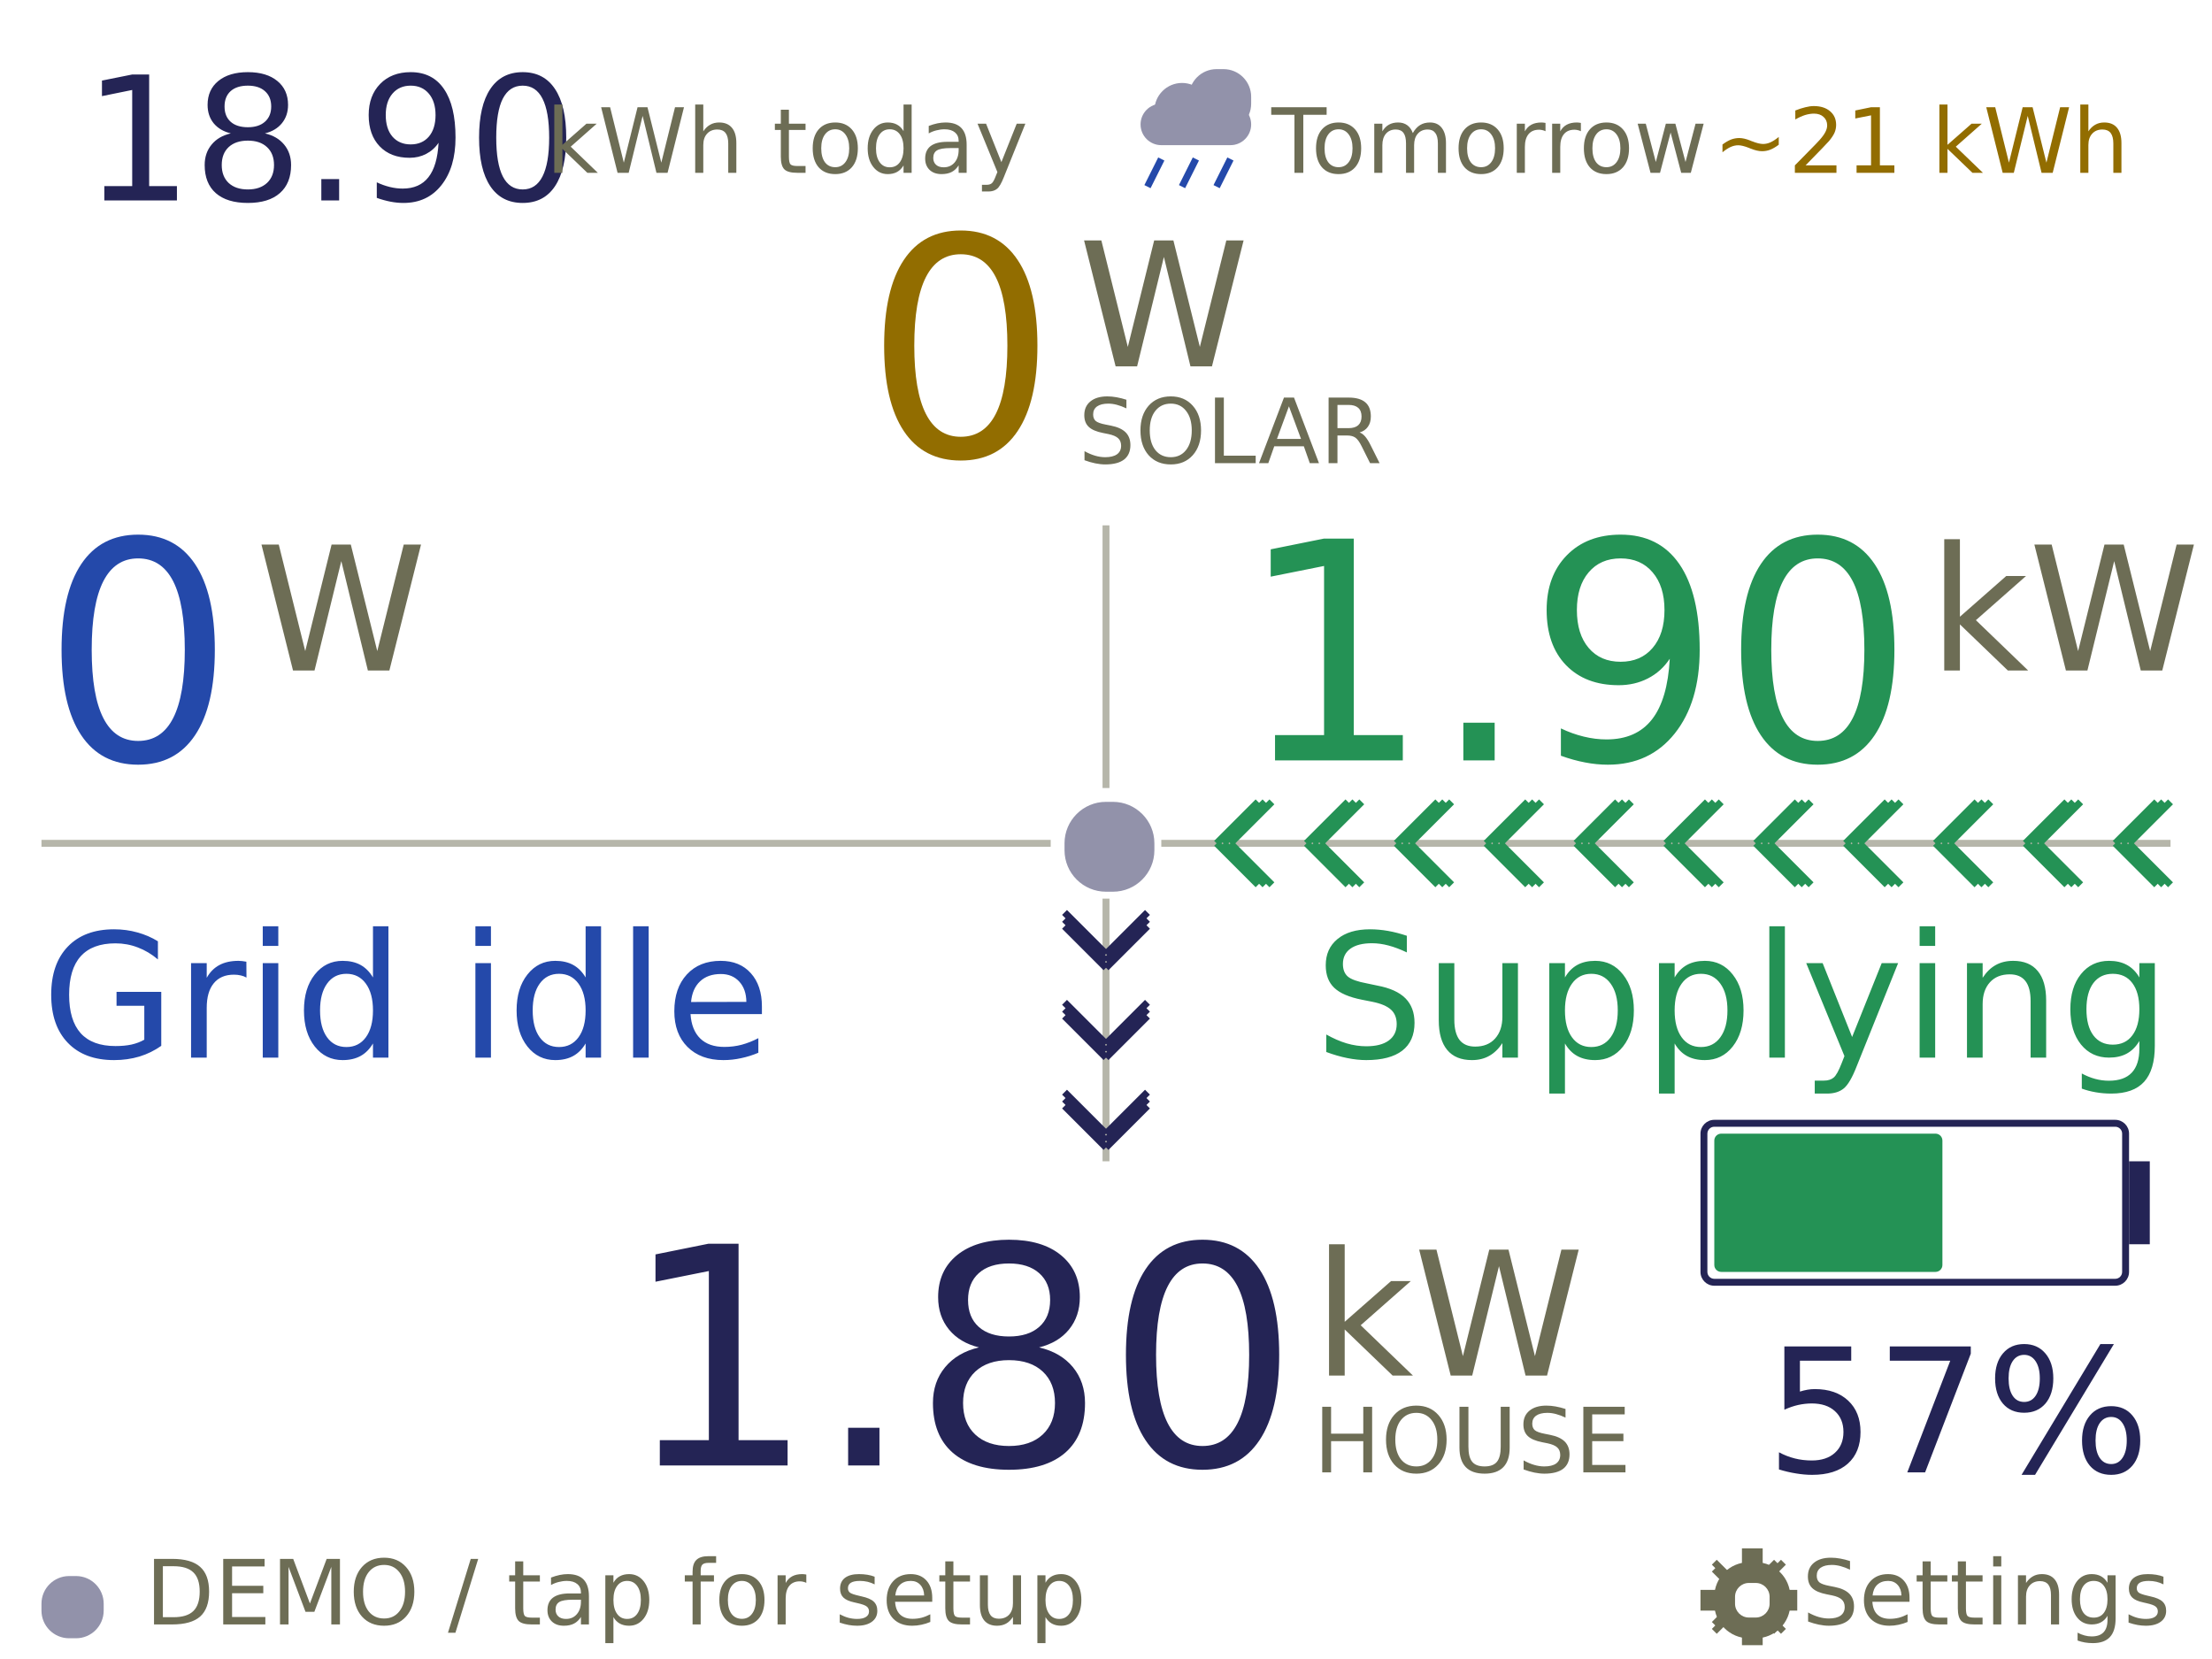
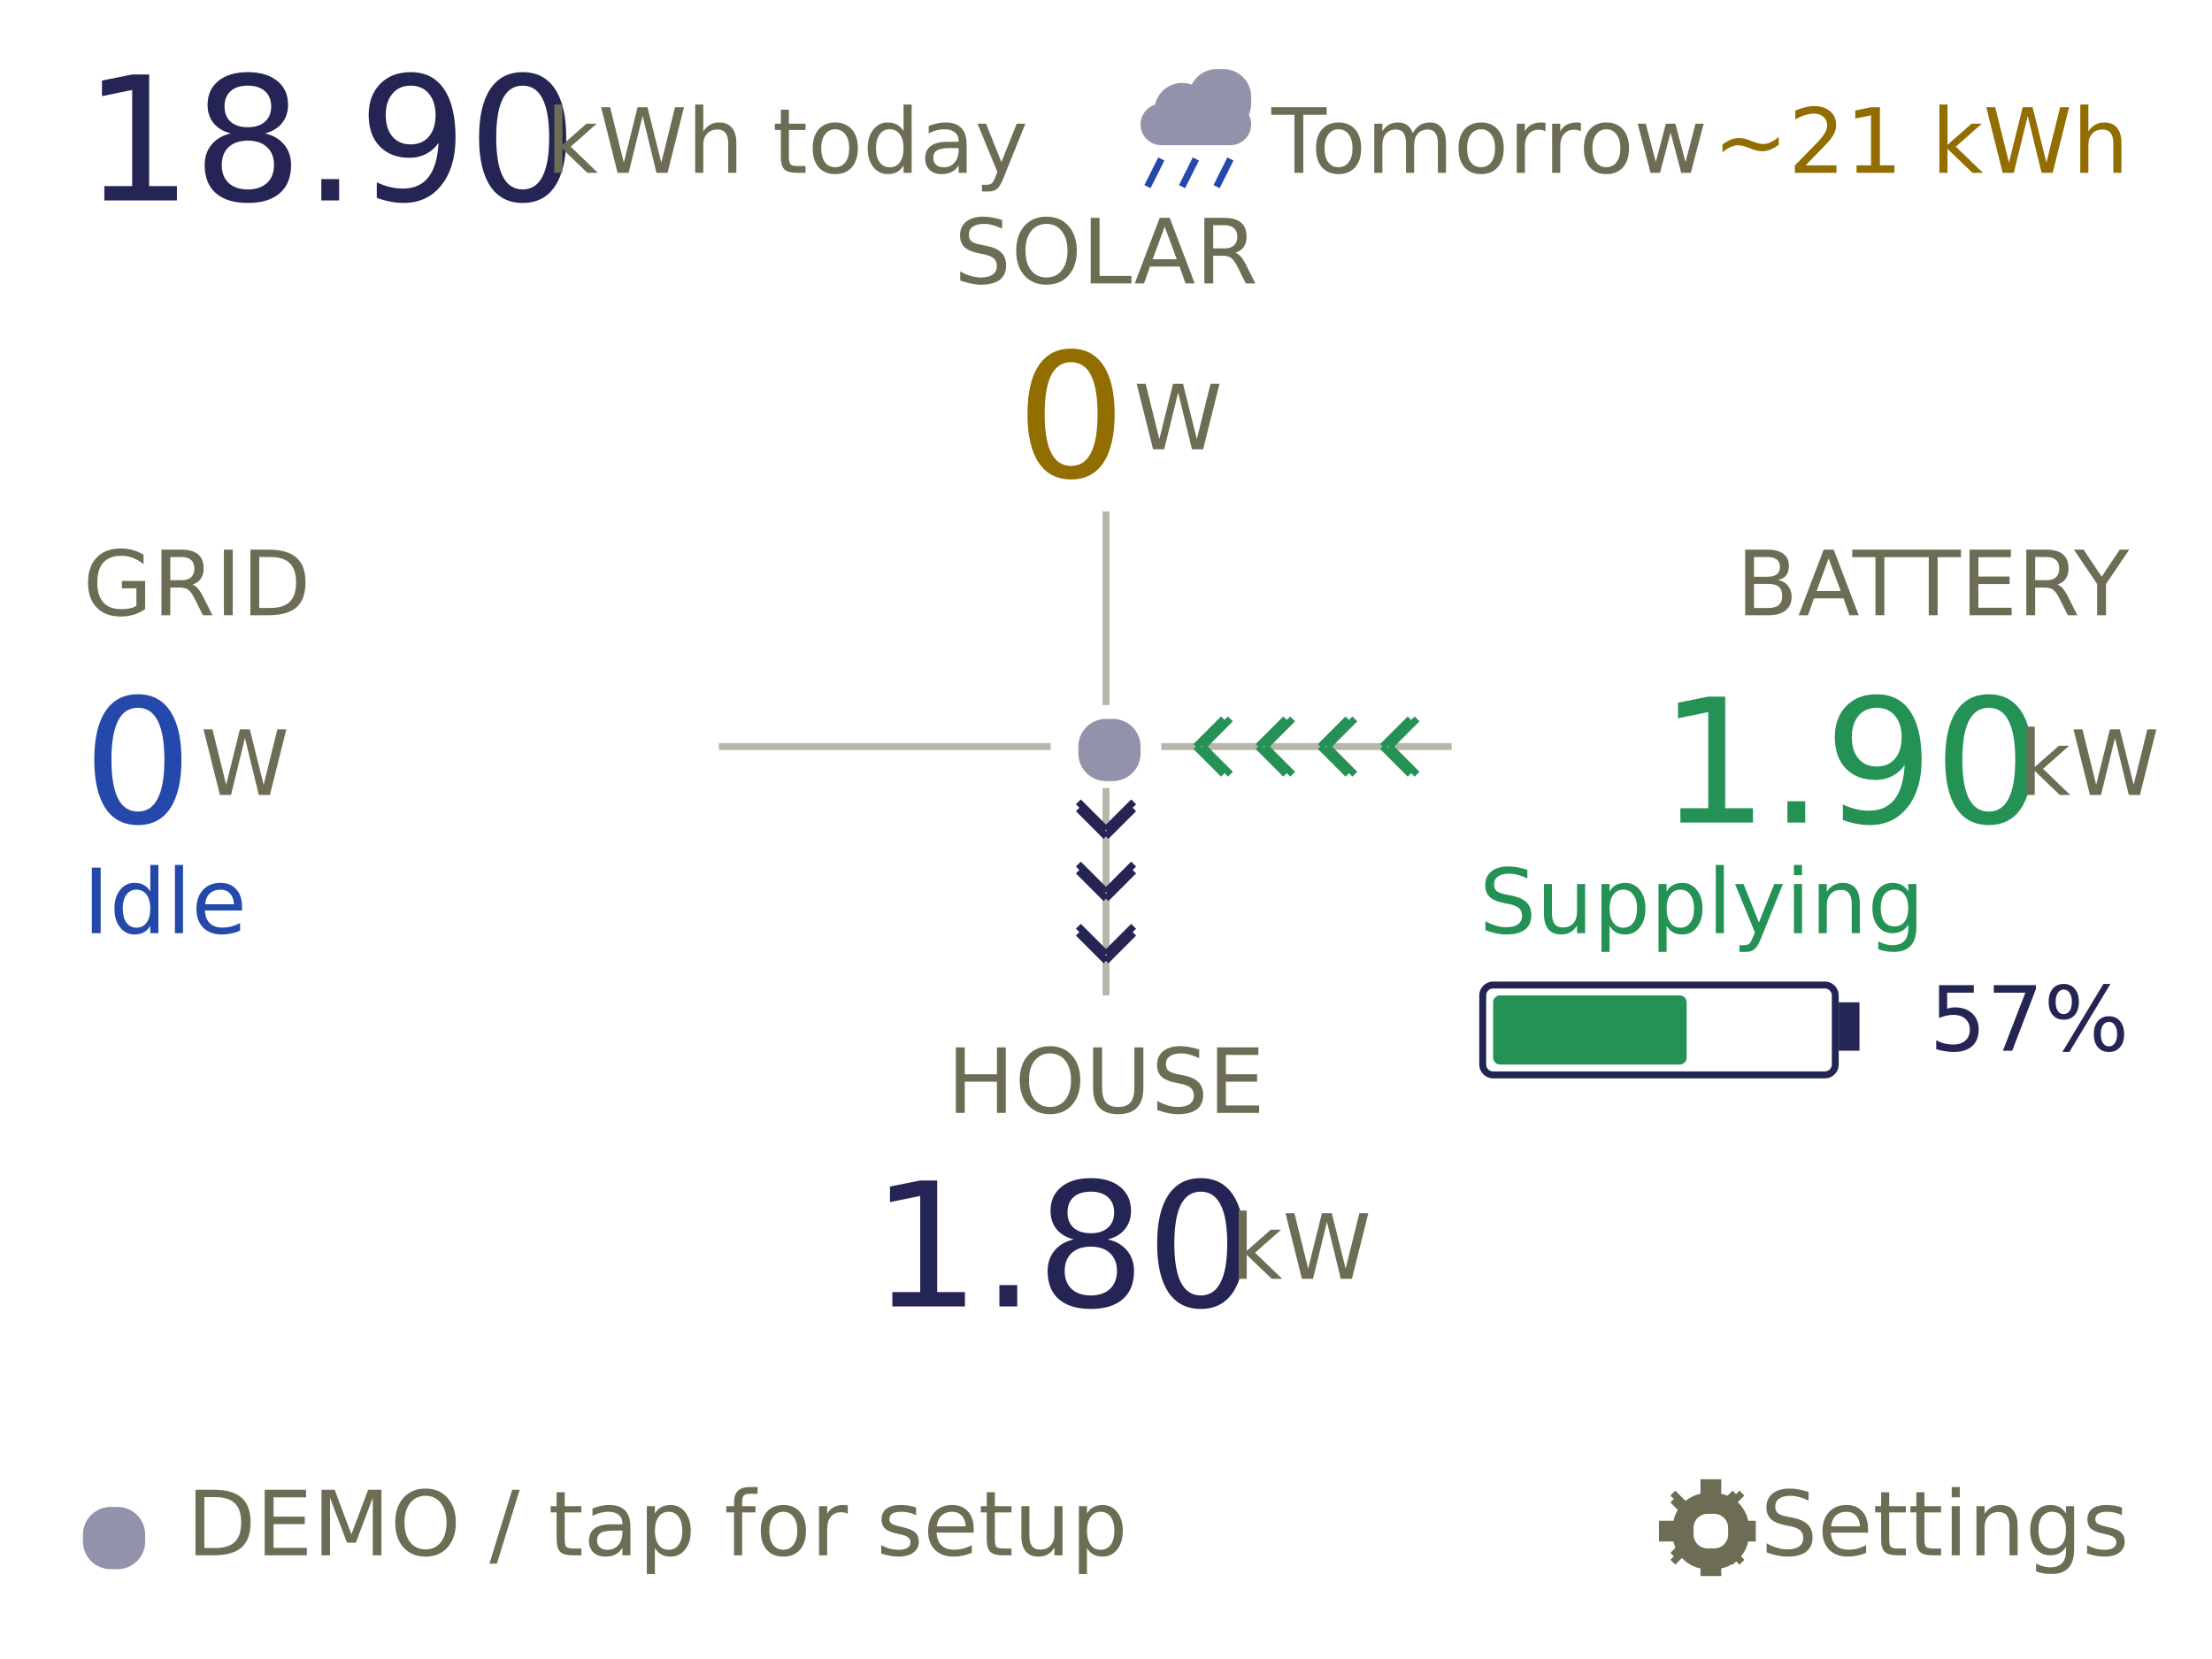
<svg xmlns="http://www.w3.org/2000/svg" width="960" height="720" viewBox="0 0 320 240">
  <style>text{font-family:DejaVu Sans,sans-serif}</style>
  <rect x="0" y="0" width="320" height="240" rx="0" fill="#ffffff" />
  <text x="12" y="29" font-size="25" text-anchor="start" fill="#242455">18.90</text>
  <text x="79" y="25" font-size="13" text-anchor="start" fill="#6d6d55">kWh today</text>
  <text x="308" y="25" font-size="13" text-anchor="end" fill="#926d00">~21 kWh</text>
  <text x="247" y="25" font-size="13" text-anchor="end" fill="#6d6d55">Tomorrow</text>
  <rect x="165" y="15" width="16" height="6" rx="3" fill="#9292aa" />
  <rect x="167" y="12" width="8" height="8" rx="4" fill="#9292aa" />
  <rect x="172" y="10" width="9" height="9" rx="4" fill="#9292aa" />
  <path d="M168 23 L166 27" fill="none" stroke="#2449aa" />
  <path d="M173 23 L171 27" fill="none" stroke="#2449aa" />
  <path d="M178 23 L176 27" fill="none" stroke="#2449aa" />
-   <text x="125" y="66" font-size="44" text-anchor="start" fill="#926d00">0</text>
-   <text x="156" y="53" font-size="25" text-anchor="start" fill="#6d6d55">W</text>
-   <text x="156" y="67" font-size="13" text-anchor="start" fill="#6d6d55">SOLAR</text>
-   <text x="90" y="212" font-size="44" text-anchor="start" fill="#242455">1.80</text>
-   <text x="190" y="199" font-size="25" text-anchor="start" fill="#6d6d55">kW</text>
-   <text x="190" y="213" font-size="13" text-anchor="start" fill="#6d6d55">HOUSE</text>
-   <text x="6" y="110" font-size="44" text-anchor="start" fill="#2449aa">0</text>
-   <text x="37" y="97" font-size="25" text-anchor="start" fill="#6d6d55">W</text>
-   <text x="179" y="110" font-size="44" text-anchor="start" fill="#249255">1.90</text>
-   <text x="279" y="97" font-size="25" text-anchor="start" fill="#6d6d55">kW</text>
-   <text x="6" y="153" font-size="25" text-anchor="start" fill="#2449aa">Grid idle</text>
-   <text x="314" y="153" font-size="25" text-anchor="end" fill="#249255">Supplying</text>
-   <rect x="246" y="162" width="62" height="24" rx="2" fill="#242455" />
-   <rect x="308" y="168" width="3" height="12" rx="0" fill="#242455" />
-   <rect x="247" y="163" width="60" height="22" rx="1" fill="#ffffff" />
-   <rect x="248" y="164" width="33" height="20" rx="1" fill="#249255" />
-   <text x="311" y="213" font-size="25" text-anchor="end" fill="#242455">57%</text>
-   <path d="M160 76 L160 114" fill="none" stroke="#b6b6aa" />
-   <path d="M6 122 L152 122" fill="none" stroke="#b6b6aa" />
-   <path d="M168 122 L314 122" fill="none" stroke="#b6b6aa" />
-   <path d="M182 116 L176 122" fill="none" stroke="#249255" />
-   <path d="M182 128 L176 122" fill="none" stroke="#249255" />
-   <path d="M183 116 L177 122" fill="none" stroke="#249255" />
-   <path d="M183 128 L177 122" fill="none" stroke="#249255" />
-   <path d="M184 116 L178 122" fill="none" stroke="#249255" />
-   <path d="M184 128 L178 122" fill="none" stroke="#249255" />
-   <path d="M195 116 L189 122" fill="none" stroke="#249255" />
-   <path d="M195 128 L189 122" fill="none" stroke="#249255" />
-   <path d="M196 116 L190 122" fill="none" stroke="#249255" />
-   <path d="M196 128 L190 122" fill="none" stroke="#249255" />
-   <path d="M197 116 L191 122" fill="none" stroke="#249255" />
-   <path d="M197 128 L191 122" fill="none" stroke="#249255" />
-   <path d="M208 116 L202 122" fill="none" stroke="#249255" />
-   <path d="M208 128 L202 122" fill="none" stroke="#249255" />
-   <path d="M209 116 L203 122" fill="none" stroke="#249255" />
-   <path d="M209 128 L203 122" fill="none" stroke="#249255" />
-   <path d="M210 116 L204 122" fill="none" stroke="#249255" />
-   <path d="M210 128 L204 122" fill="none" stroke="#249255" />
-   <path d="M221 116 L215 122" fill="none" stroke="#249255" />
-   <path d="M221 128 L215 122" fill="none" stroke="#249255" />
-   <path d="M222 116 L216 122" fill="none" stroke="#249255" />
-   <path d="M222 128 L216 122" fill="none" stroke="#249255" />
-   <path d="M223 116 L217 122" fill="none" stroke="#249255" />
-   <path d="M223 128 L217 122" fill="none" stroke="#249255" />
-   <path d="M234 116 L228 122" fill="none" stroke="#249255" />
-   <path d="M234 128 L228 122" fill="none" stroke="#249255" />
-   <path d="M235 116 L229 122" fill="none" stroke="#249255" />
-   <path d="M235 128 L229 122" fill="none" stroke="#249255" />
-   <path d="M236 116 L230 122" fill="none" stroke="#249255" />
-   <path d="M236 128 L230 122" fill="none" stroke="#249255" />
-   <path d="M247 116 L241 122" fill="none" stroke="#249255" />
-   <path d="M247 128 L241 122" fill="none" stroke="#249255" />
-   <path d="M248 116 L242 122" fill="none" stroke="#249255" />
-   <path d="M248 128 L242 122" fill="none" stroke="#249255" />
-   <path d="M249 116 L243 122" fill="none" stroke="#249255" />
-   <path d="M249 128 L243 122" fill="none" stroke="#249255" />
-   <path d="M260 116 L254 122" fill="none" stroke="#249255" />
-   <path d="M260 128 L254 122" fill="none" stroke="#249255" />
-   <path d="M261 116 L255 122" fill="none" stroke="#249255" />
-   <path d="M261 128 L255 122" fill="none" stroke="#249255" />
-   <path d="M262 116 L256 122" fill="none" stroke="#249255" />
-   <path d="M262 128 L256 122" fill="none" stroke="#249255" />
-   <path d="M273 116 L267 122" fill="none" stroke="#249255" />
-   <path d="M273 128 L267 122" fill="none" stroke="#249255" />
-   <path d="M274 116 L268 122" fill="none" stroke="#249255" />
-   <path d="M274 128 L268 122" fill="none" stroke="#249255" />
-   <path d="M275 116 L269 122" fill="none" stroke="#249255" />
-   <path d="M275 128 L269 122" fill="none" stroke="#249255" />
-   <path d="M286 116 L280 122" fill="none" stroke="#249255" />
-   <path d="M286 128 L280 122" fill="none" stroke="#249255" />
-   <path d="M287 116 L281 122" fill="none" stroke="#249255" />
-   <path d="M287 128 L281 122" fill="none" stroke="#249255" />
-   <path d="M288 116 L282 122" fill="none" stroke="#249255" />
-   <path d="M288 128 L282 122" fill="none" stroke="#249255" />
-   <path d="M299 116 L293 122" fill="none" stroke="#249255" />
-   <path d="M299 128 L293 122" fill="none" stroke="#249255" />
-   <path d="M300 116 L294 122" fill="none" stroke="#249255" />
-   <path d="M300 128 L294 122" fill="none" stroke="#249255" />
-   <path d="M301 116 L295 122" fill="none" stroke="#249255" />
-   <path d="M301 128 L295 122" fill="none" stroke="#249255" />
-   <path d="M312 116 L306 122" fill="none" stroke="#249255" />
-   <path d="M312 128 L306 122" fill="none" stroke="#249255" />
-   <path d="M313 116 L307 122" fill="none" stroke="#249255" />
-   <path d="M313 128 L307 122" fill="none" stroke="#249255" />
-   <path d="M314 116 L308 122" fill="none" stroke="#249255" />
-   <path d="M314 128 L308 122" fill="none" stroke="#249255" />
-   <path d="M160 130 L160 168" fill="none" stroke="#b6b6aa" />
-   <path d="M154 134 L160 140" fill="none" stroke="#242455" />
-   <path d="M166 134 L160 140" fill="none" stroke="#242455" />
-   <path d="M154 133 L160 139" fill="none" stroke="#242455" />
-   <path d="M166 133 L160 139" fill="none" stroke="#242455" />
-   <path d="M154 132 L160 138" fill="none" stroke="#242455" />
-   <path d="M166 132 L160 138" fill="none" stroke="#242455" />
-   <path d="M154 147 L160 153" fill="none" stroke="#242455" />
-   <path d="M166 147 L160 153" fill="none" stroke="#242455" />
-   <path d="M154 146 L160 152" fill="none" stroke="#242455" />
-   <path d="M166 146 L160 152" fill="none" stroke="#242455" />
-   <path d="M154 145 L160 151" fill="none" stroke="#242455" />
-   <path d="M166 145 L160 151" fill="none" stroke="#242455" />
-   <path d="M154 160 L160 166" fill="none" stroke="#242455" />
-   <path d="M166 160 L160 166" fill="none" stroke="#242455" />
-   <path d="M154 159 L160 165" fill="none" stroke="#242455" />
-   <path d="M166 159 L160 165" fill="none" stroke="#242455" />
-   <path d="M154 158 L160 164" fill="none" stroke="#242455" />
-   <path d="M166 158 L160 164" fill="none" stroke="#242455" />
-   <rect x="154" y="116" width="13" height="13" rx="6" fill="#9292aa" />
-   <rect x="6" y="228" width="9" height="9" rx="4" fill="#9292aa" />
-   <text x="21" y="235" font-size="13" text-anchor="start" fill="#6d6d55">DEMO / tap for setup</text>
-   <text x="314" y="235" font-size="13" text-anchor="end" fill="#6d6d55">Settings</text>
-   <rect x="252" y="224" width="3" height="14" rx="0" fill="#6d6d55" />
-   <rect x="246" y="230" width="14" height="3" rx="0" fill="#6d6d55" />
-   <path d="M248 226 L258 236" fill="none" stroke="#6d6d55" />
-   <path d="M248 227 L257 236" fill="none" stroke="#6d6d55" />
-   <path d="M248 236 L258 226" fill="none" stroke="#6d6d55" />
-   <path d="M248 235 L257 226" fill="none" stroke="#6d6d55" />
-   <rect x="248" y="226" width="11" height="11" rx="5" fill="#6d6d55" />
-   <rect x="251" y="229" width="5" height="5" rx="2" fill="#ffffff" />
+   <text x="160" y="41" font-size="13" text-anchor="middle" fill="#6d6d55">SOLAR</text>
+   <text x="147" y="69" font-size="25" text-anchor="start" fill="#926d00">0</text>
+   <text x="164" y="65" font-size="13" text-anchor="start" fill="#6d6d55">W</text>
+   <text x="12" y="89" font-size="13" text-anchor="start" fill="#6d6d55">GRID</text>
+   <text x="12" y="119" font-size="25" text-anchor="start" fill="#2449aa">0</text>
+   <text x="29" y="115" font-size="13" text-anchor="start" fill="#6d6d55">W</text>
+   <text x="308" y="89" font-size="13" text-anchor="end" fill="#6d6d55">BATTERY</text>
+   <text x="240" y="119" font-size="25" text-anchor="start" fill="#249255">1.90</text>
+   <text x="292" y="115" font-size="13" text-anchor="start" fill="#6d6d55">kW</text>
+   <text x="160" y="161" font-size="13" text-anchor="middle" fill="#6d6d55">HOUSE</text>
+   <text x="126" y="189" font-size="25" text-anchor="start" fill="#242455">1.80</text>
+   <text x="178" y="185" font-size="13" text-anchor="start" fill="#6d6d55">kW</text>
+   <text x="12" y="135" font-size="13" text-anchor="start" fill="#2449aa">Idle</text>
+   <text x="214" y="135" font-size="13" text-anchor="start" fill="#249255">Supplying</text>
+   <rect x="214" y="142" width="52" height="14" rx="2" fill="#242455" />
+   <rect x="266" y="145" width="3" height="7" rx="0" fill="#242455" />
+   <rect x="215" y="143" width="50" height="12" rx="1" fill="#ffffff" />
+   <rect x="216" y="144" width="28" height="10" rx="1" fill="#249255" />
+   <text x="308" y="152" font-size="13" text-anchor="end" fill="#242455">57%</text>
+   <path d="M160 74 L160 102" fill="none" stroke="#b6b6aa" />
+   <path d="M104 108 L152 108" fill="none" stroke="#b6b6aa" />
+   <path d="M168 108 L210 108" fill="none" stroke="#b6b6aa" />
+   <path d="M177 104 L173 108" fill="none" stroke="#249255" />
+   <path d="M177 112 L173 108" fill="none" stroke="#249255" />
+   <path d="M178 104 L174 108" fill="none" stroke="#249255" />
+   <path d="M178 112 L174 108" fill="none" stroke="#249255" />
+   <path d="M186 104 L182 108" fill="none" stroke="#249255" />
+   <path d="M186 112 L182 108" fill="none" stroke="#249255" />
+   <path d="M187 104 L183 108" fill="none" stroke="#249255" />
+   <path d="M187 112 L183 108" fill="none" stroke="#249255" />
+   <path d="M195 104 L191 108" fill="none" stroke="#249255" />
+   <path d="M195 112 L191 108" fill="none" stroke="#249255" />
+   <path d="M196 104 L192 108" fill="none" stroke="#249255" />
+   <path d="M196 112 L192 108" fill="none" stroke="#249255" />
+   <path d="M204 104 L200 108" fill="none" stroke="#249255" />
+   <path d="M204 112 L200 108" fill="none" stroke="#249255" />
+   <path d="M205 104 L201 108" fill="none" stroke="#249255" />
+   <path d="M205 112 L201 108" fill="none" stroke="#249255" />
+   <path d="M160 114 L160 144" fill="none" stroke="#b6b6aa" />
+   <path d="M156 117 L160 121" fill="none" stroke="#242455" />
+   <path d="M164 117 L160 121" fill="none" stroke="#242455" />
+   <path d="M156 116 L160 120" fill="none" stroke="#242455" />
+   <path d="M164 116 L160 120" fill="none" stroke="#242455" />
+   <path d="M156 126 L160 130" fill="none" stroke="#242455" />
+   <path d="M164 126 L160 130" fill="none" stroke="#242455" />
+   <path d="M156 125 L160 129" fill="none" stroke="#242455" />
+   <path d="M164 125 L160 129" fill="none" stroke="#242455" />
+   <path d="M156 135 L160 139" fill="none" stroke="#242455" />
+   <path d="M164 135 L160 139" fill="none" stroke="#242455" />
+   <path d="M156 134 L160 138" fill="none" stroke="#242455" />
+   <path d="M164 134 L160 138" fill="none" stroke="#242455" />
+   <rect x="156" y="104" width="9" height="9" rx="4" fill="#9292aa" />
+   <rect x="12" y="218" width="9" height="9" rx="4" fill="#9292aa" />
+   <text x="27" y="225" font-size="13" text-anchor="start" fill="#6d6d55">DEMO / tap for setup</text>
+   <text x="308" y="225" font-size="13" text-anchor="end" fill="#6d6d55">Settings</text>
+   <rect x="246" y="214" width="3" height="14" rx="0" fill="#6d6d55" />
+   <rect x="240" y="220" width="14" height="3" rx="0" fill="#6d6d55" />
+   <path d="M242 216 L252 226" fill="none" stroke="#6d6d55" />
+   <path d="M242 217 L251 226" fill="none" stroke="#6d6d55" />
+   <path d="M242 226 L252 216" fill="none" stroke="#6d6d55" />
+   <path d="M242 225 L251 216" fill="none" stroke="#6d6d55" />
+   <rect x="242" y="216" width="11" height="11" rx="5" fill="#6d6d55" />
+   <rect x="245" y="219" width="5" height="5" rx="2" fill="#ffffff" />
</svg>
